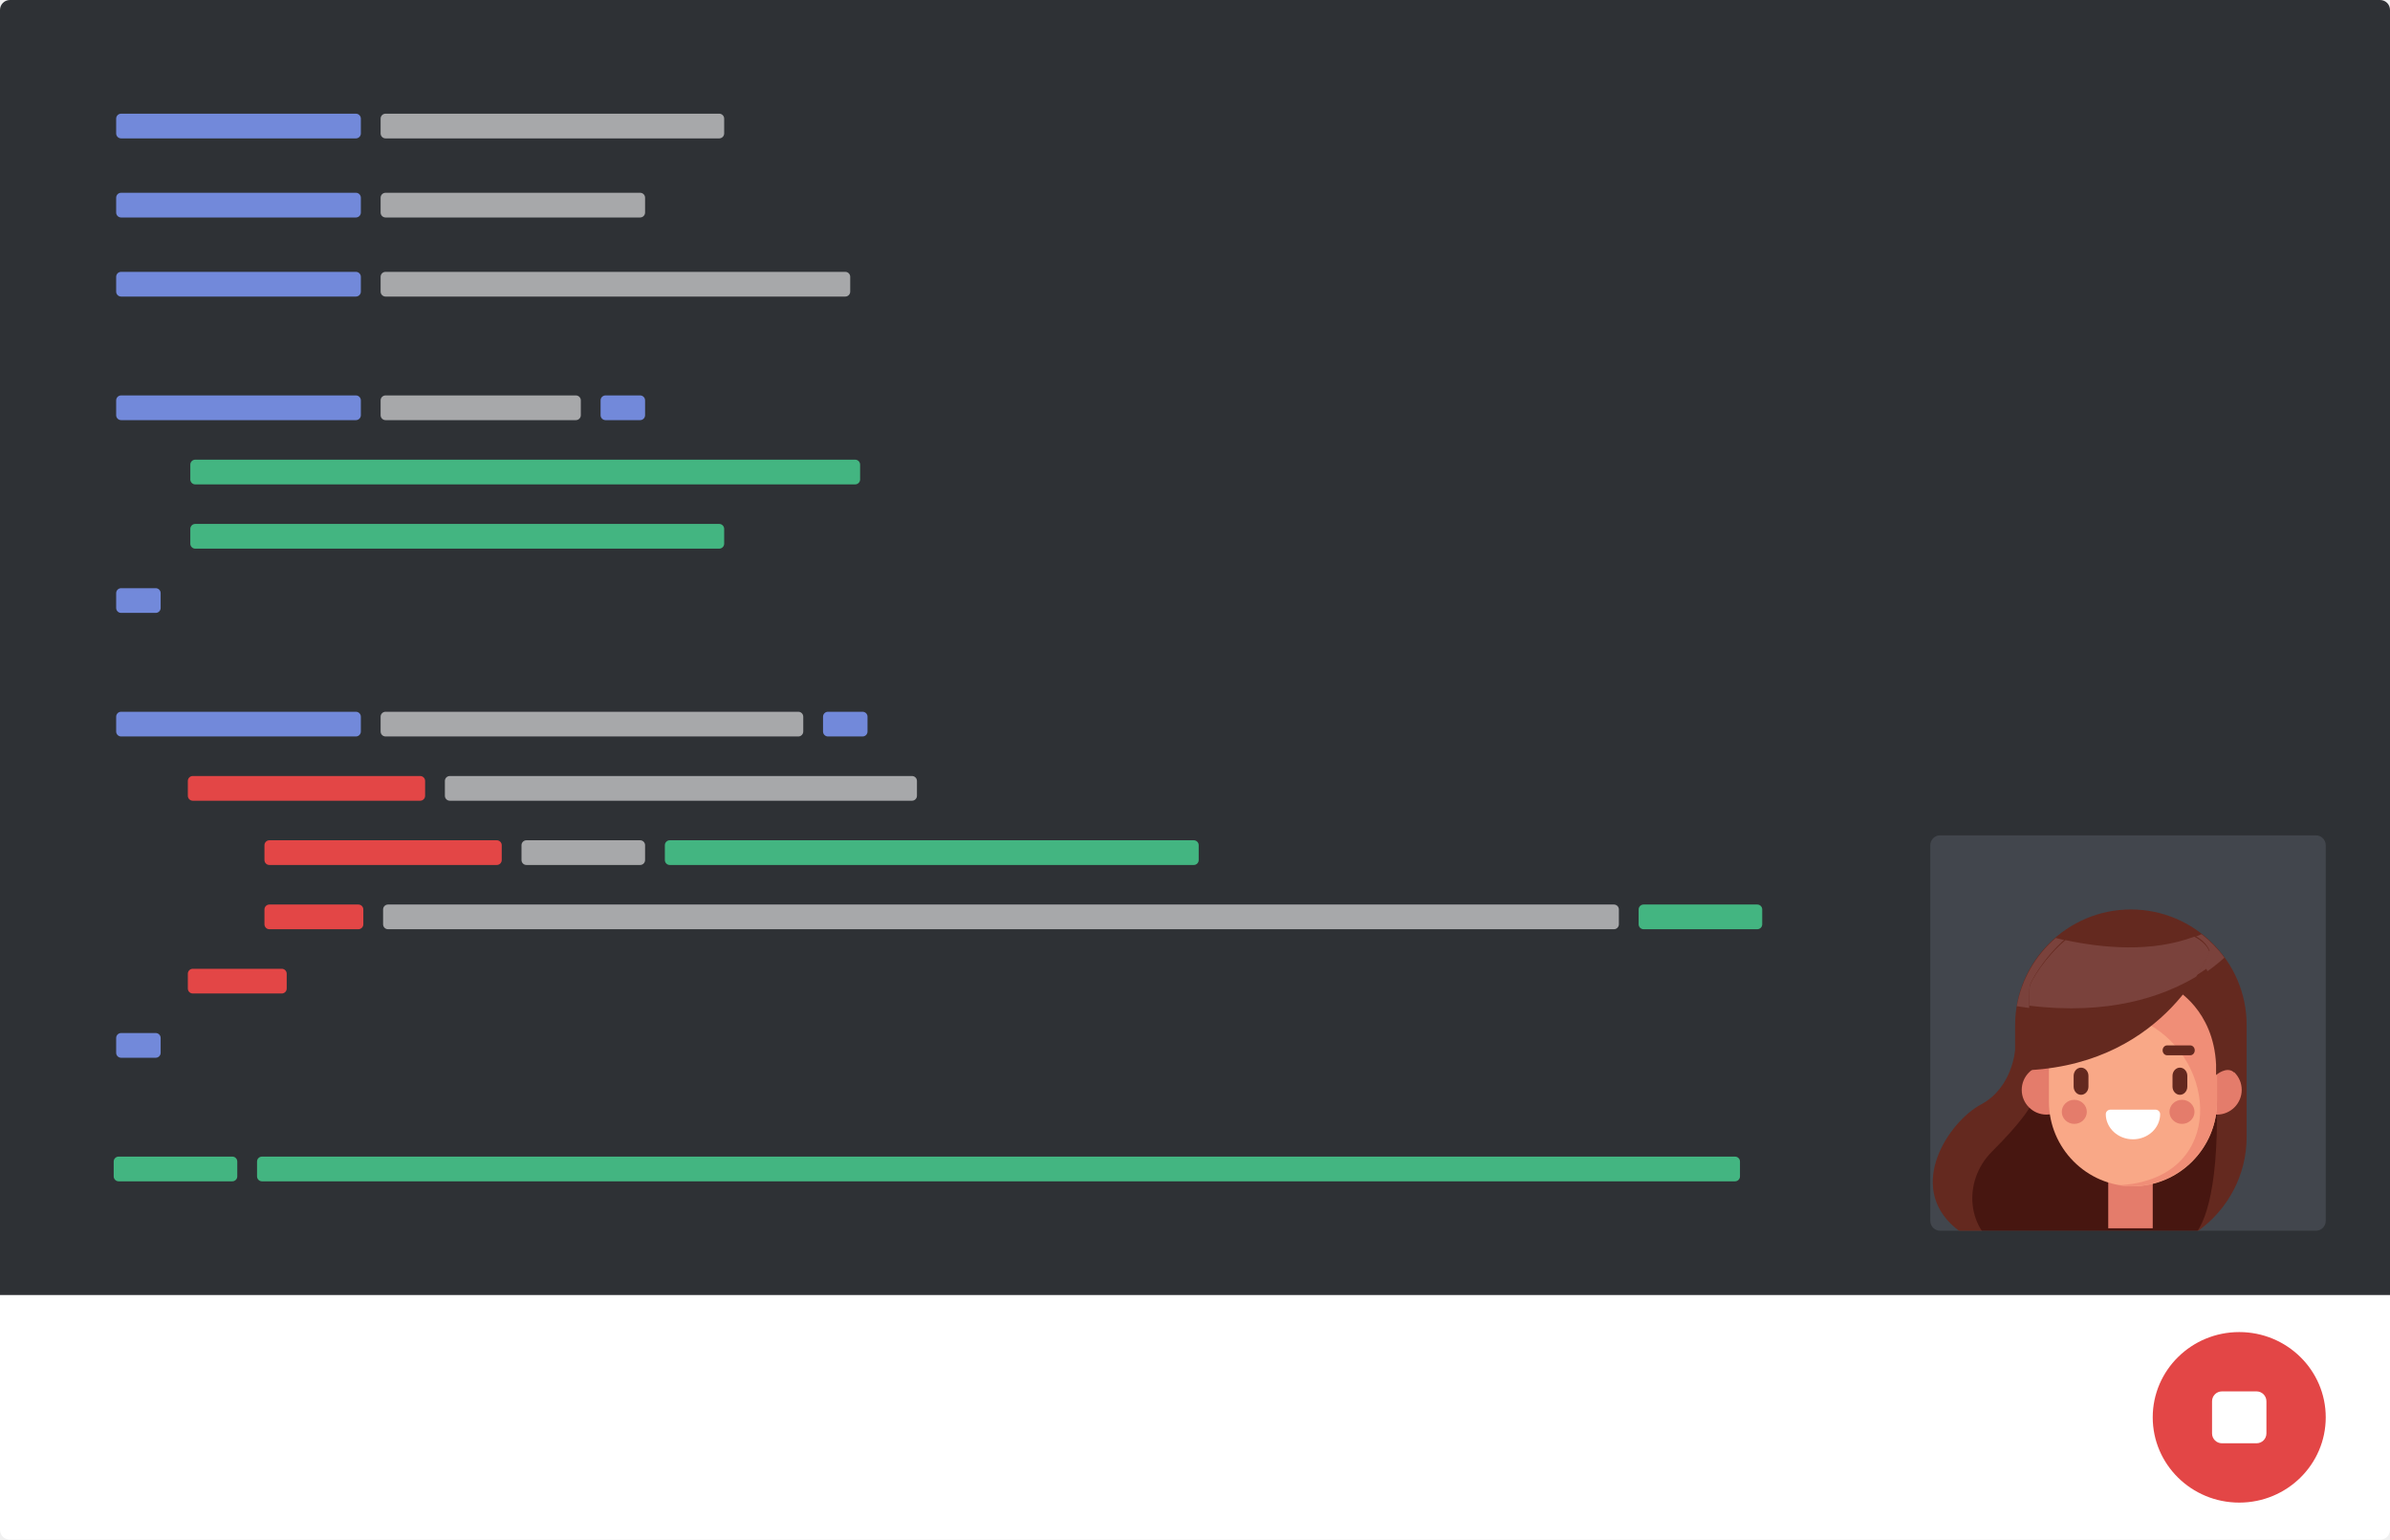
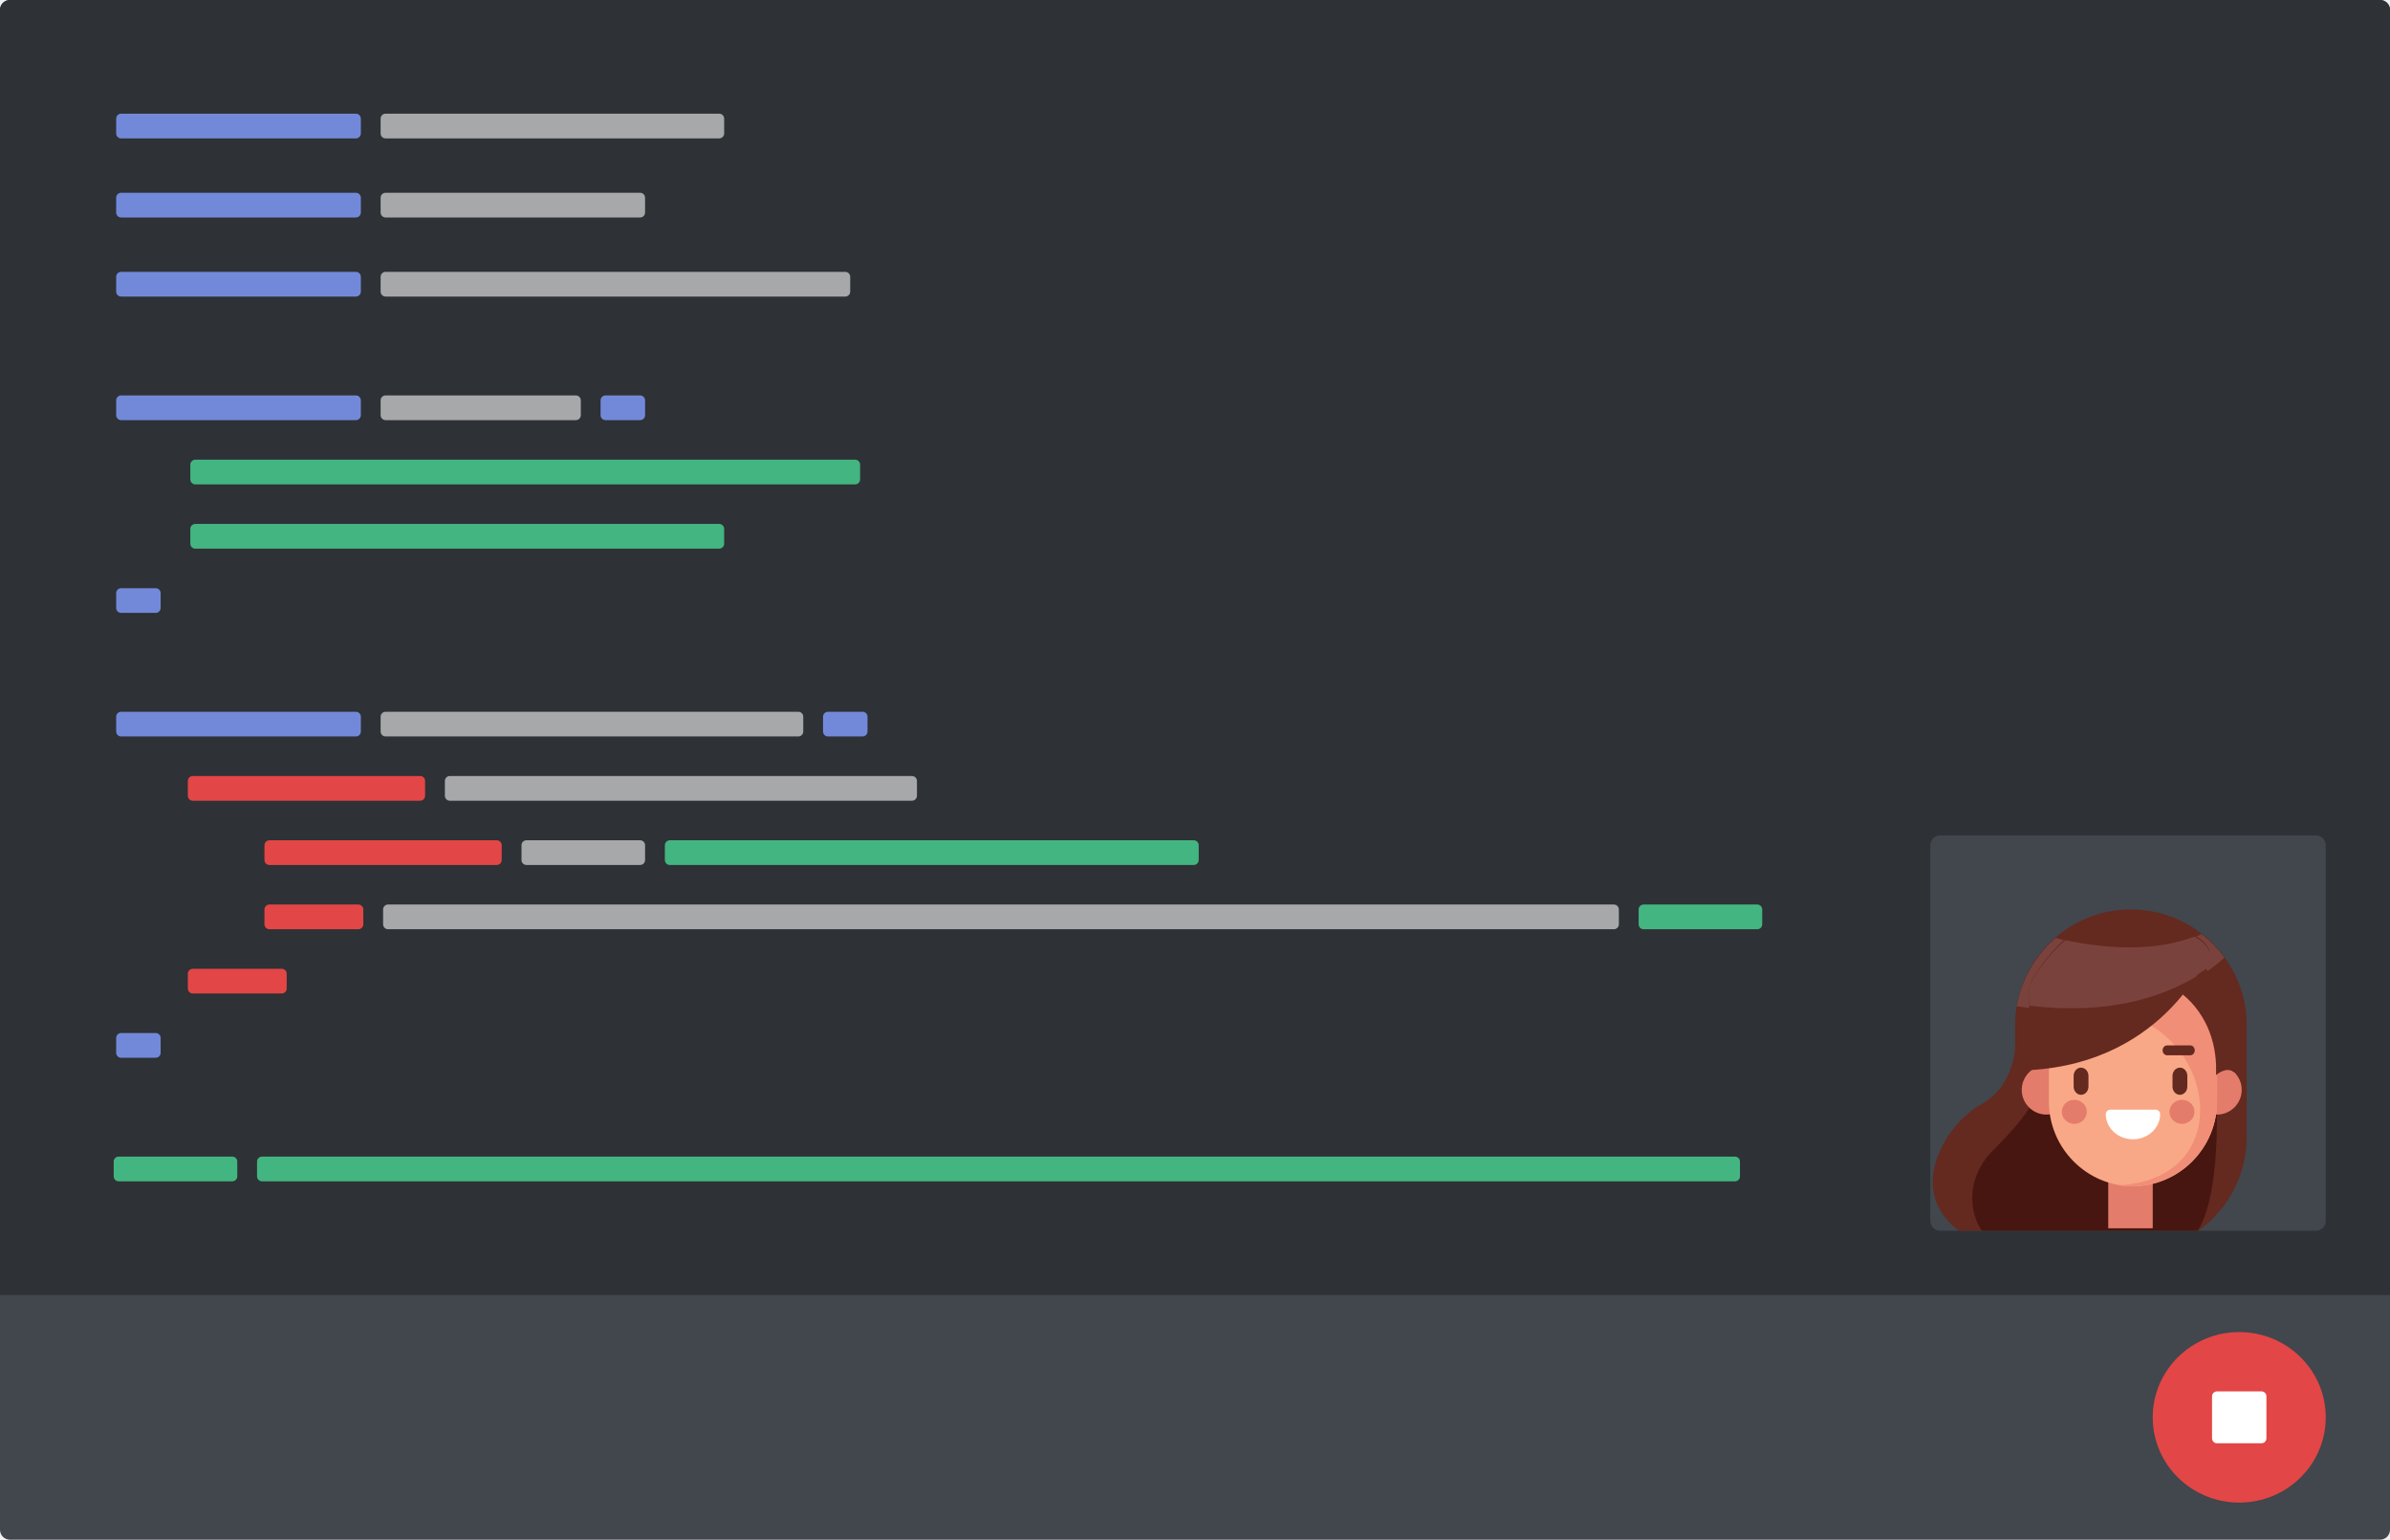
<svg xmlns="http://www.w3.org/2000/svg" xmlns:xlink="http://www.w3.org/1999/xlink" width="967px" height="623px" viewBox="0 0 967 623" version="1.1">
  <defs>
    <rect id="path-1" x="0" y="0" width="160" height="160" rx="4" />
  </defs>
-   <g id="ilustration-landing-page" stroke="none" stroke-width="1" fill="none" fill-rule="evenodd">
-     <g id="ilustration-video-player" transform="translate(-29, -31)">
-       <g id="player-video-ilustration-landing" transform="translate(29, 31)">
-         <g>
-           <g id="Bottombar">
-             <rect id="Rectangle" fill="#FFFFFF" x="0" y="0" width="967" height="623" rx="4" />
-             <g id="btn-record" transform="translate(871, 539)">
-               <ellipse id="Oval" fill="#E34646" cx="35" cy="34.5" rx="35" ry="34.5" />
-               <rect id="Rectangle" fill="#FFFFFF" x="24" y="24" width="22" height="21" rx="4" />
-             </g>
+   <g id="Symbols" stroke="none" stroke-width="1" fill="none" fill-rule="evenodd">
+     <g id="player-video-ilustration-landing">
+       <g>
+         <g id="Bottombar">
+           <rect id="Rectangle" fill="#42464D" x="0" y="0" width="967" height="623" rx="4" />
+           <g id="btn-record" transform="translate(871, 539)">
+             <ellipse id="Oval" fill="#E34646" cx="35" cy="34.5" rx="35" ry="34.5" />
+             <rect id="Rectangle" fill="#FFFFFF" x="24" y="24" width="22" height="21" rx="2" />
          </g>
-           <g id="Code-editor-screen">
-             <path d="M4,0 L963,0 C965.209,-4.05812251e-16 967,1.791 967,4 L967,524 L0,524 L0,4 C-2.705415e-16,1.791 1.791,4.05812251e-16 4,0 Z" id="background" fill="#2E3135" />
-             <g id="code-lines" transform="translate(46, 46)">
-               <rect id="Rectangle" fill="#7289DA" x="1" y="0" width="99" height="10" rx="2" />
-               <rect id="Rectangle" fill="#A7A8AA" x="108" y="0" width="139" height="10" rx="2" />
-               <rect id="Rectangle" fill="#A7A8AA" x="108" y="32" width="107" height="10" rx="2" />
-               <rect id="Rectangle" fill="#A7A8AA" x="108" y="114" width="81" height="10" rx="2" />
-               <rect id="Rectangle" fill="#A7A8AA" x="108" y="64" width="190" height="10" rx="2" />
-               <rect id="Rectangle" fill="#43B581" x="31" y="140" width="271" height="10" rx="2" />
-               <rect id="Rectangle" fill="#43B581" x="31" y="166" width="216" height="10" rx="2" />
-               <rect id="Rectangle" fill="#43B581" x="0" y="422" width="50" height="10" rx="2" />
-               <rect id="Rectangle" fill="#43B581" x="58" y="422" width="600" height="10" rx="2" />
-               <rect id="Rectangle" fill="#43B581" x="223" y="294" width="216" height="10" rx="2" />
-               <rect id="Rectangle" fill="#7289DA" x="1" y="32" width="99" height="10" rx="2" />
-               <rect id="Rectangle" fill="#7289DA" x="1" y="64" width="99" height="10" rx="2" />
-               <rect id="Rectangle" fill="#7289DA" x="1" y="114" width="99" height="10" rx="2" />
-               <rect id="Rectangle" fill="#7289DA" x="197" y="114" width="18" height="10" rx="2" />
-               <rect id="Rectangle" fill="#A7A8AA" x="108" y="242" width="171" height="10" rx="2" />
-               <rect id="Rectangle" fill="#A7A8AA" x="134" y="268" width="191" height="10" rx="2" />
-               <rect id="Rectangle" fill="#A7A8AA" x="165" y="294" width="50" height="10" rx="2" />
-               <rect id="Rectangle" fill="#E34646" x="30" y="268" width="96" height="10" rx="2" />
-               <rect id="Rectangle" fill="#E34646" x="61" y="294" width="96" height="10" rx="2" />
-               <rect id="Rectangle" fill="#43B581" x="617" y="320" width="50" height="10" rx="2" />
-               <rect id="Rectangle" fill="#A7A8AA" x="109" y="320" width="500" height="10" rx="2" />
-               <rect id="Rectangle" fill="#E34646" x="61" y="320" width="40" height="10" rx="2" />
-               <rect id="Rectangle" fill="#E34646" x="30" y="346" width="40" height="10" rx="2" />
-               <rect id="Rectangle" fill="#7289DA" x="1" y="242" width="99" height="10" rx="2" />
-               <rect id="Rectangle" fill="#7289DA" x="287" y="242" width="18" height="10" rx="2" />
-               <rect id="Rectangle" fill="#7289DA" x="1" y="372" width="18" height="10" rx="2" />
-               <rect id="Rectangle" fill="#7289DA" x="1" y="192" width="18" height="10" rx="2" />
-             </g>
+         </g>
+         <g id="Code-editor-screen">
+           <path d="M4,0 L963,0 C965.209,-4.05812251e-16 967,1.791 967,4 L967,524 L0,524 L0,4 C-2.705415e-16,1.791 1.791,4.05812251e-16 4,0 Z" id="background" fill="#2E3135" />
+           <g id="code-lines" transform="translate(46, 46)">
+             <rect id="Rectangle" fill="#7289DA" x="1" y="0" width="99" height="10" rx="2" />
+             <rect id="Rectangle" fill="#A7A8AA" x="108" y="0" width="139" height="10" rx="2" />
+             <rect id="Rectangle" fill="#A7A8AA" x="108" y="32" width="107" height="10" rx="2" />
+             <rect id="Rectangle" fill="#A7A8AA" x="108" y="114" width="81" height="10" rx="2" />
+             <rect id="Rectangle" fill="#A7A8AA" x="108" y="64" width="190" height="10" rx="2" />
+             <rect id="Rectangle" fill="#43B581" x="31" y="140" width="271" height="10" rx="2" />
+             <rect id="Rectangle" fill="#43B581" x="31" y="166" width="216" height="10" rx="2" />
+             <rect id="Rectangle" fill="#43B581" x="0" y="422" width="50" height="10" rx="2" />
+             <rect id="Rectangle" fill="#43B581" x="58" y="422" width="600" height="10" rx="2" />
+             <rect id="Rectangle" fill="#43B581" x="223" y="294" width="216" height="10" rx="2" />
+             <rect id="Rectangle" fill="#7289DA" x="1" y="32" width="99" height="10" rx="2" />
+             <rect id="Rectangle" fill="#7289DA" x="1" y="64" width="99" height="10" rx="2" />
+             <rect id="Rectangle" fill="#7289DA" x="1" y="114" width="99" height="10" rx="2" />
+             <rect id="Rectangle" fill="#7289DA" x="197" y="114" width="18" height="10" rx="2" />
+             <rect id="Rectangle" fill="#A7A8AA" x="108" y="242" width="171" height="10" rx="2" />
+             <rect id="Rectangle" fill="#A7A8AA" x="134" y="268" width="191" height="10" rx="2" />
+             <rect id="Rectangle" fill="#A7A8AA" x="165" y="294" width="50" height="10" rx="2" />
+             <rect id="Rectangle" fill="#E34646" x="30" y="268" width="96" height="10" rx="2" />
+             <rect id="Rectangle" fill="#E34646" x="61" y="294" width="96" height="10" rx="2" />
+             <rect id="Rectangle" fill="#43B581" x="617" y="320" width="50" height="10" rx="2" />
+             <rect id="Rectangle" fill="#A7A8AA" x="109" y="320" width="500" height="10" rx="2" />
+             <rect id="Rectangle" fill="#E34646" x="61" y="320" width="40" height="10" rx="2" />
+             <rect id="Rectangle" fill="#E34646" x="30" y="346" width="40" height="10" rx="2" />
+             <rect id="Rectangle" fill="#7289DA" x="1" y="242" width="99" height="10" rx="2" />
+             <rect id="Rectangle" fill="#7289DA" x="287" y="242" width="18" height="10" rx="2" />
+             <rect id="Rectangle" fill="#7289DA" x="1" y="372" width="18" height="10" rx="2" />
+             <rect id="Rectangle" fill="#7289DA" x="1" y="192" width="18" height="10" rx="2" />
          </g>
-           <g id="face" transform="translate(781, 338)">
-             <mask id="mask-2" fill="white">
-               <use xlink:href="#path-1" />
-             </mask>
-             <use id="Mask" fill="#42464D" xlink:href="#path-1" />
-             <g mask="url(#mask-2)">
-               <g transform="translate(1, 30)">
-                 <path d="M80.162,0 L80.162,0 C105.924,0 127,21.038 127,46.754 L127,92.051 C127,107.458 119.432,121.185 107.824,129.717 L107.81,129.729 C89.248,146.809 28.889,145.673 8.983,128.724 C-10.924,111.775 6.64,85.767 19.521,78.9 C32.402,72.032 33.322,56.691 33.322,56.691 L33.322,46.754 C33.323,21.038 54.4,0 80.162,0 Z" id="Path" fill="#64291F" />
-                 <path d="M108.765,10 C112.267,12.72 115.378,15.923 118,19.509 C106.516,29.956 80.215,46.593 34,39.137 C35.934,28.187 41.656,18.512 49.743,11.541 C65.706,15.542 89.303,18.7 108.765,10 Z" id="Path" fill="#7A423C" />
-                 <path d="M104.801,132.701 C88.168,143.246 52.886,144.652 28.684,137.785 C13.833,130.496 11.707,110.157 23.982,97.942 C36.262,85.722 39.19,80.126 39.19,80.126 L58.776,49.352 C58.776,49.352 115,37.588 115,83.464 C115,121.588 107.379,130.708 104.801,132.701 Z" id="Path" fill="#471610" />
-                 <rect id="Rectangle" fill="#E47C6B" x="71" y="102" width="18" height="27" />
-                 <path d="M45.999,83 C51.507,83 56,78.508 56,72.999 C56,67.493 51.507,63 45.999,63 C40.491,63 36,67.492 36,72.999 C36,78.508 40.491,83 45.999,83 Z" id="Path" fill="#E47C6B" />
-                 <path d="M115.001,83 C120.507,83 125,78.508 125,72.999 C125,67.493 120.507,63 115.001,63 C109.492,63 105,67.492 105,72.999 C105,78.508 109.492,83 115.001,83 Z" id="Path" fill="#E47C6B" />
-                 <path d="M81.001,15 L81.001,15 C99.701,15 115,30.4 115,49.226 L115,77.772 C115,96.598 99.701,112 81.001,112 L81.001,112 C62.299,112 47,96.598 47,77.772 L47,49.226 C47,30.4 62.299,15 81.001,15 Z" id="Path" fill="#F9A887" />
-                 <path d="M106.157,26.348 C111.648,32.418 115,40.42 115,49.16 L115,77.738 C115,96.582 99.432,112 80.403,112 L80.403,112 C78.616,112 76.86,111.864 75.143,111.601 C116.772,109.474 116.119,65.011 89.659,47.836 C79.591,41.301 71.296,47.585 71.296,47.585 L53,43.899 L77.31,15.039 L77.745,15 C79.755,15.75 91.777,20.266 106.157,26.348 Z" id="Path" fill="#F08E77" />
-                 <path d="M60.001,64 L60.001,64 C61.65,64 63,65.498 63,67.329 L63,71.67 C63,73.502 61.65,75 60.001,75 L60.001,75 C58.35,75 57,73.502 57,71.67 L57,67.329 C57,65.498 58.35,64 60.001,64 Z" id="Path" fill="#64291F" />
-                 <path d="M100,64 L100,64 C101.651,64 103,65.498 103,67.329 L103,71.67 C103,73.502 101.651,75 100,75 L100,75 C98.349,75 97,73.502 97,71.67 L97,67.329 C97,65.498 98.349,64 100,64 Z" id="Path" fill="#64291F" />
-                 <path d="M55.805,55 L65.195,55 C66.187,55 67,55.9 67,57 L67,57 C67,58.1 66.187,59 65.195,59 L55.805,59 C54.813,59 54,58.1 54,57 L54,57 C54,55.9 54.813,55 55.805,55 Z" id="Path" fill="#64291F" />
-                 <path d="M94.807,55 L104.195,55 C105.187,55 106,55.9 106,57 L106,57 C106,58.1 105.187,59 104.195,59 L94.807,59 C93.813,59 93,58.1 93,57 L93,57 C93,55.9 93.813,55 94.807,55 Z" id="Path" fill="#64291F" />
-                 <path d="M98,32.217 C98,32.217 113.598,40.474 114.63,62.765 L114.63,67 C114.63,67 118.922,63.183 122,65.98 C122,65.98 118.456,41.395 117.279,38.73 C116.417,36.777 112.64,28.357 110.686,24 C107.682,26.096 104.172,28.222 100.13,30.207 L98,32.217 Z" id="Path" fill="#64291F" />
-                 <path d="M92,82.767 C92,88.419 87.076,93 81,93 C74.923,93 70,88.419 70,82.767 L70.017,82.767 C70.017,81.795 70.872,81 71.917,81 L90.082,81 C91.128,81 91.982,81.795 91.982,82.767 L92,82.767 Z" id="Path" fill="#FFFFFF" />
-                 <g id="Group" stroke-width="1" fill="none" transform="translate(52, 77)">
-                   <path d="M5.267,9.764 C8.057,9.764 10.331,7.572 10.331,4.887 C10.331,2.199 8.057,0.01 5.267,0.01 C2.476,0.01 0.202,2.199 0.202,4.887 C0.202,7.572 2.476,9.764 5.267,9.764 Z" id="Path" fill="#E47C6B" />
-                   <path d="M48.836,9.764 C51.625,9.764 53.903,7.572 53.903,4.887 C53.903,2.199 51.625,0.01 48.836,0.01 C46.047,0.01 43.772,2.199 43.772,4.887 C43.772,7.572 46.047,9.764 48.836,9.764 Z" id="Path" fill="#E47C6B" />
-                 </g>
-                 <path d="M112,16.735 C112,16.735 95.129,61.785 39.318,65 C39.318,65 38.656,34.564 39.241,31.056 C39.827,27.549 53.266,6.505 66.999,5.335 C80.733,4.166 107.909,5.628 112,16.735 Z" id="Path" fill="#64291F" />
-                 <path d="M112,17.161 C112,17.161 110.403,21.324 106.576,27.18 C92.97,35.318 71.07,42.874 39,38.916 C39.013,35.104 39.078,32.12 39.24,31.167 C39.627,28.895 45.66,19.091 53.683,12.402 C68.608,15.605 88.581,17.501 105.807,11 C108.822,12.596 111.044,14.62 112,17.161 Z" id="Path" fill="#7A423C" />
+         </g>
+         <g id="face" transform="translate(781, 338)">
+           <mask id="mask-2" fill="white">
+             <use xlink:href="#path-1" />
+           </mask>
+           <use id="Mask" fill="#42464D" xlink:href="#path-1" />
+           <g mask="url(#mask-2)">
+             <g transform="translate(1, 30)">
+               <path d="M80.162,0 L80.162,0 C105.924,0 127,21.038 127,46.754 L127,92.051 C127,107.458 119.432,121.185 107.824,129.717 L107.81,129.729 C89.248,146.809 28.889,145.673 8.983,128.724 C-10.924,111.775 6.64,85.767 19.521,78.9 C32.402,72.032 33.322,56.691 33.322,56.691 L33.322,46.754 C33.323,21.038 54.4,0 80.162,0 Z" id="Path" fill="#64291F" />
+               <path d="M108.765,10 C112.267,12.72 115.378,15.923 118,19.509 C106.516,29.956 80.215,46.593 34,39.137 C35.934,28.187 41.656,18.512 49.743,11.541 C65.706,15.542 89.303,18.7 108.765,10 Z" id="Path" fill="#7A423C" />
+               <path d="M104.801,132.701 C88.168,143.246 52.886,144.652 28.684,137.785 C13.833,130.496 11.707,110.157 23.982,97.942 C36.262,85.722 39.19,80.126 39.19,80.126 L58.776,49.352 C58.776,49.352 115,37.588 115,83.464 C115,121.588 107.379,130.708 104.801,132.701 Z" id="Path" fill="#471610" />
+               <rect id="Rectangle" fill="#E47C6B" x="71" y="102" width="18" height="27" />
+               <path d="M45.999,83 C51.507,83 56,78.508 56,72.999 C56,67.493 51.507,63 45.999,63 C40.491,63 36,67.492 36,72.999 C36,78.508 40.491,83 45.999,83 Z" id="Path" fill="#E47C6B" />
+               <path d="M115.001,83 C120.507,83 125,78.508 125,72.999 C125,67.493 120.507,63 115.001,63 C109.492,63 105,67.492 105,72.999 C105,78.508 109.492,83 115.001,83 Z" id="Path" fill="#E47C6B" />
+               <path d="M81.001,15 L81.001,15 C99.701,15 115,30.4 115,49.226 L115,77.772 C115,96.598 99.701,112 81.001,112 L81.001,112 C62.299,112 47,96.598 47,77.772 L47,49.226 C47,30.4 62.299,15 81.001,15 Z" id="Path" fill="#F9A887" />
+               <path d="M106.157,26.348 C111.648,32.418 115,40.42 115,49.16 L115,77.738 C115,96.582 99.432,112 80.403,112 L80.403,112 C78.616,112 76.86,111.864 75.143,111.601 C116.772,109.474 116.119,65.011 89.659,47.836 C79.591,41.301 71.296,47.585 71.296,47.585 L53,43.899 L77.31,15.039 L77.745,15 C79.755,15.75 91.777,20.266 106.157,26.348 Z" id="Path" fill="#F08E77" />
+               <path d="M60.001,64 L60.001,64 C61.65,64 63,65.498 63,67.329 L63,71.67 C63,73.502 61.65,75 60.001,75 L60.001,75 C58.35,75 57,73.502 57,71.67 L57,67.329 C57,65.498 58.35,64 60.001,64 Z" id="Path" fill="#64291F" />
+               <path d="M100,64 L100,64 C101.651,64 103,65.498 103,67.329 L103,71.67 C103,73.502 101.651,75 100,75 L100,75 C98.349,75 97,73.502 97,71.67 L97,67.329 C97,65.498 98.349,64 100,64 Z" id="Path" fill="#64291F" />
+               <path d="M55.805,55 L65.195,55 C66.187,55 67,55.9 67,57 L67,57 C67,58.1 66.187,59 65.195,59 L55.805,59 C54.813,59 54,58.1 54,57 L54,57 C54,55.9 54.813,55 55.805,55 Z" id="Path" fill="#64291F" />
+               <path d="M94.807,55 L104.195,55 C105.187,55 106,55.9 106,57 L106,57 C106,58.1 105.187,59 104.195,59 L94.807,59 C93.813,59 93,58.1 93,57 L93,57 C93,55.9 93.813,55 94.807,55 Z" id="Path" fill="#64291F" />
+               <path d="M98,32.217 C98,32.217 113.598,40.474 114.63,62.765 L114.63,67 C114.63,67 118.922,63.183 122,65.98 C122,65.98 118.456,41.395 117.279,38.73 C116.417,36.777 112.64,28.357 110.686,24 C107.682,26.096 104.172,28.222 100.13,30.207 L98,32.217 Z" id="Path" fill="#64291F" />
+               <path d="M92,82.767 C92,88.419 87.076,93 81,93 C74.923,93 70,88.419 70,82.767 L70.017,82.767 C70.017,81.795 70.872,81 71.917,81 L90.082,81 C91.128,81 91.982,81.795 91.982,82.767 L92,82.767 Z" id="Path" fill="#FFFFFF" />
+               <g id="Group" stroke-width="1" fill="none" transform="translate(52, 77)">
+                 <path d="M5.267,9.764 C8.057,9.764 10.331,7.572 10.331,4.887 C10.331,2.199 8.057,0.01 5.267,0.01 C2.476,0.01 0.202,2.199 0.202,4.887 C0.202,7.572 2.476,9.764 5.267,9.764 Z" id="Path" fill="#E47C6B" />
+                 <path d="M48.836,9.764 C51.625,9.764 53.903,7.572 53.903,4.887 C53.903,2.199 51.625,0.01 48.836,0.01 C46.047,0.01 43.772,2.199 43.772,4.887 C43.772,7.572 46.047,9.764 48.836,9.764 Z" id="Path" fill="#E47C6B" />
              </g>
+               <path d="M112,16.735 C112,16.735 95.129,61.785 39.318,65 C39.318,65 38.656,34.564 39.241,31.056 C39.827,27.549 53.266,6.505 66.999,5.335 C80.733,4.166 107.909,5.628 112,16.735 Z" id="Path" fill="#64291F" />
+               <path d="M112,17.161 C112,17.161 110.403,21.324 106.576,27.18 C92.97,35.318 71.07,42.874 39,38.916 C39.013,35.104 39.078,32.12 39.24,31.167 C39.627,28.895 45.66,19.091 53.683,12.402 C68.608,15.605 88.581,17.501 105.807,11 C108.822,12.596 111.044,14.62 112,17.161 Z" id="Path" fill="#7A423C" />
            </g>
          </g>
        </g>
      </g>
    </g>
  </g>
</svg>
